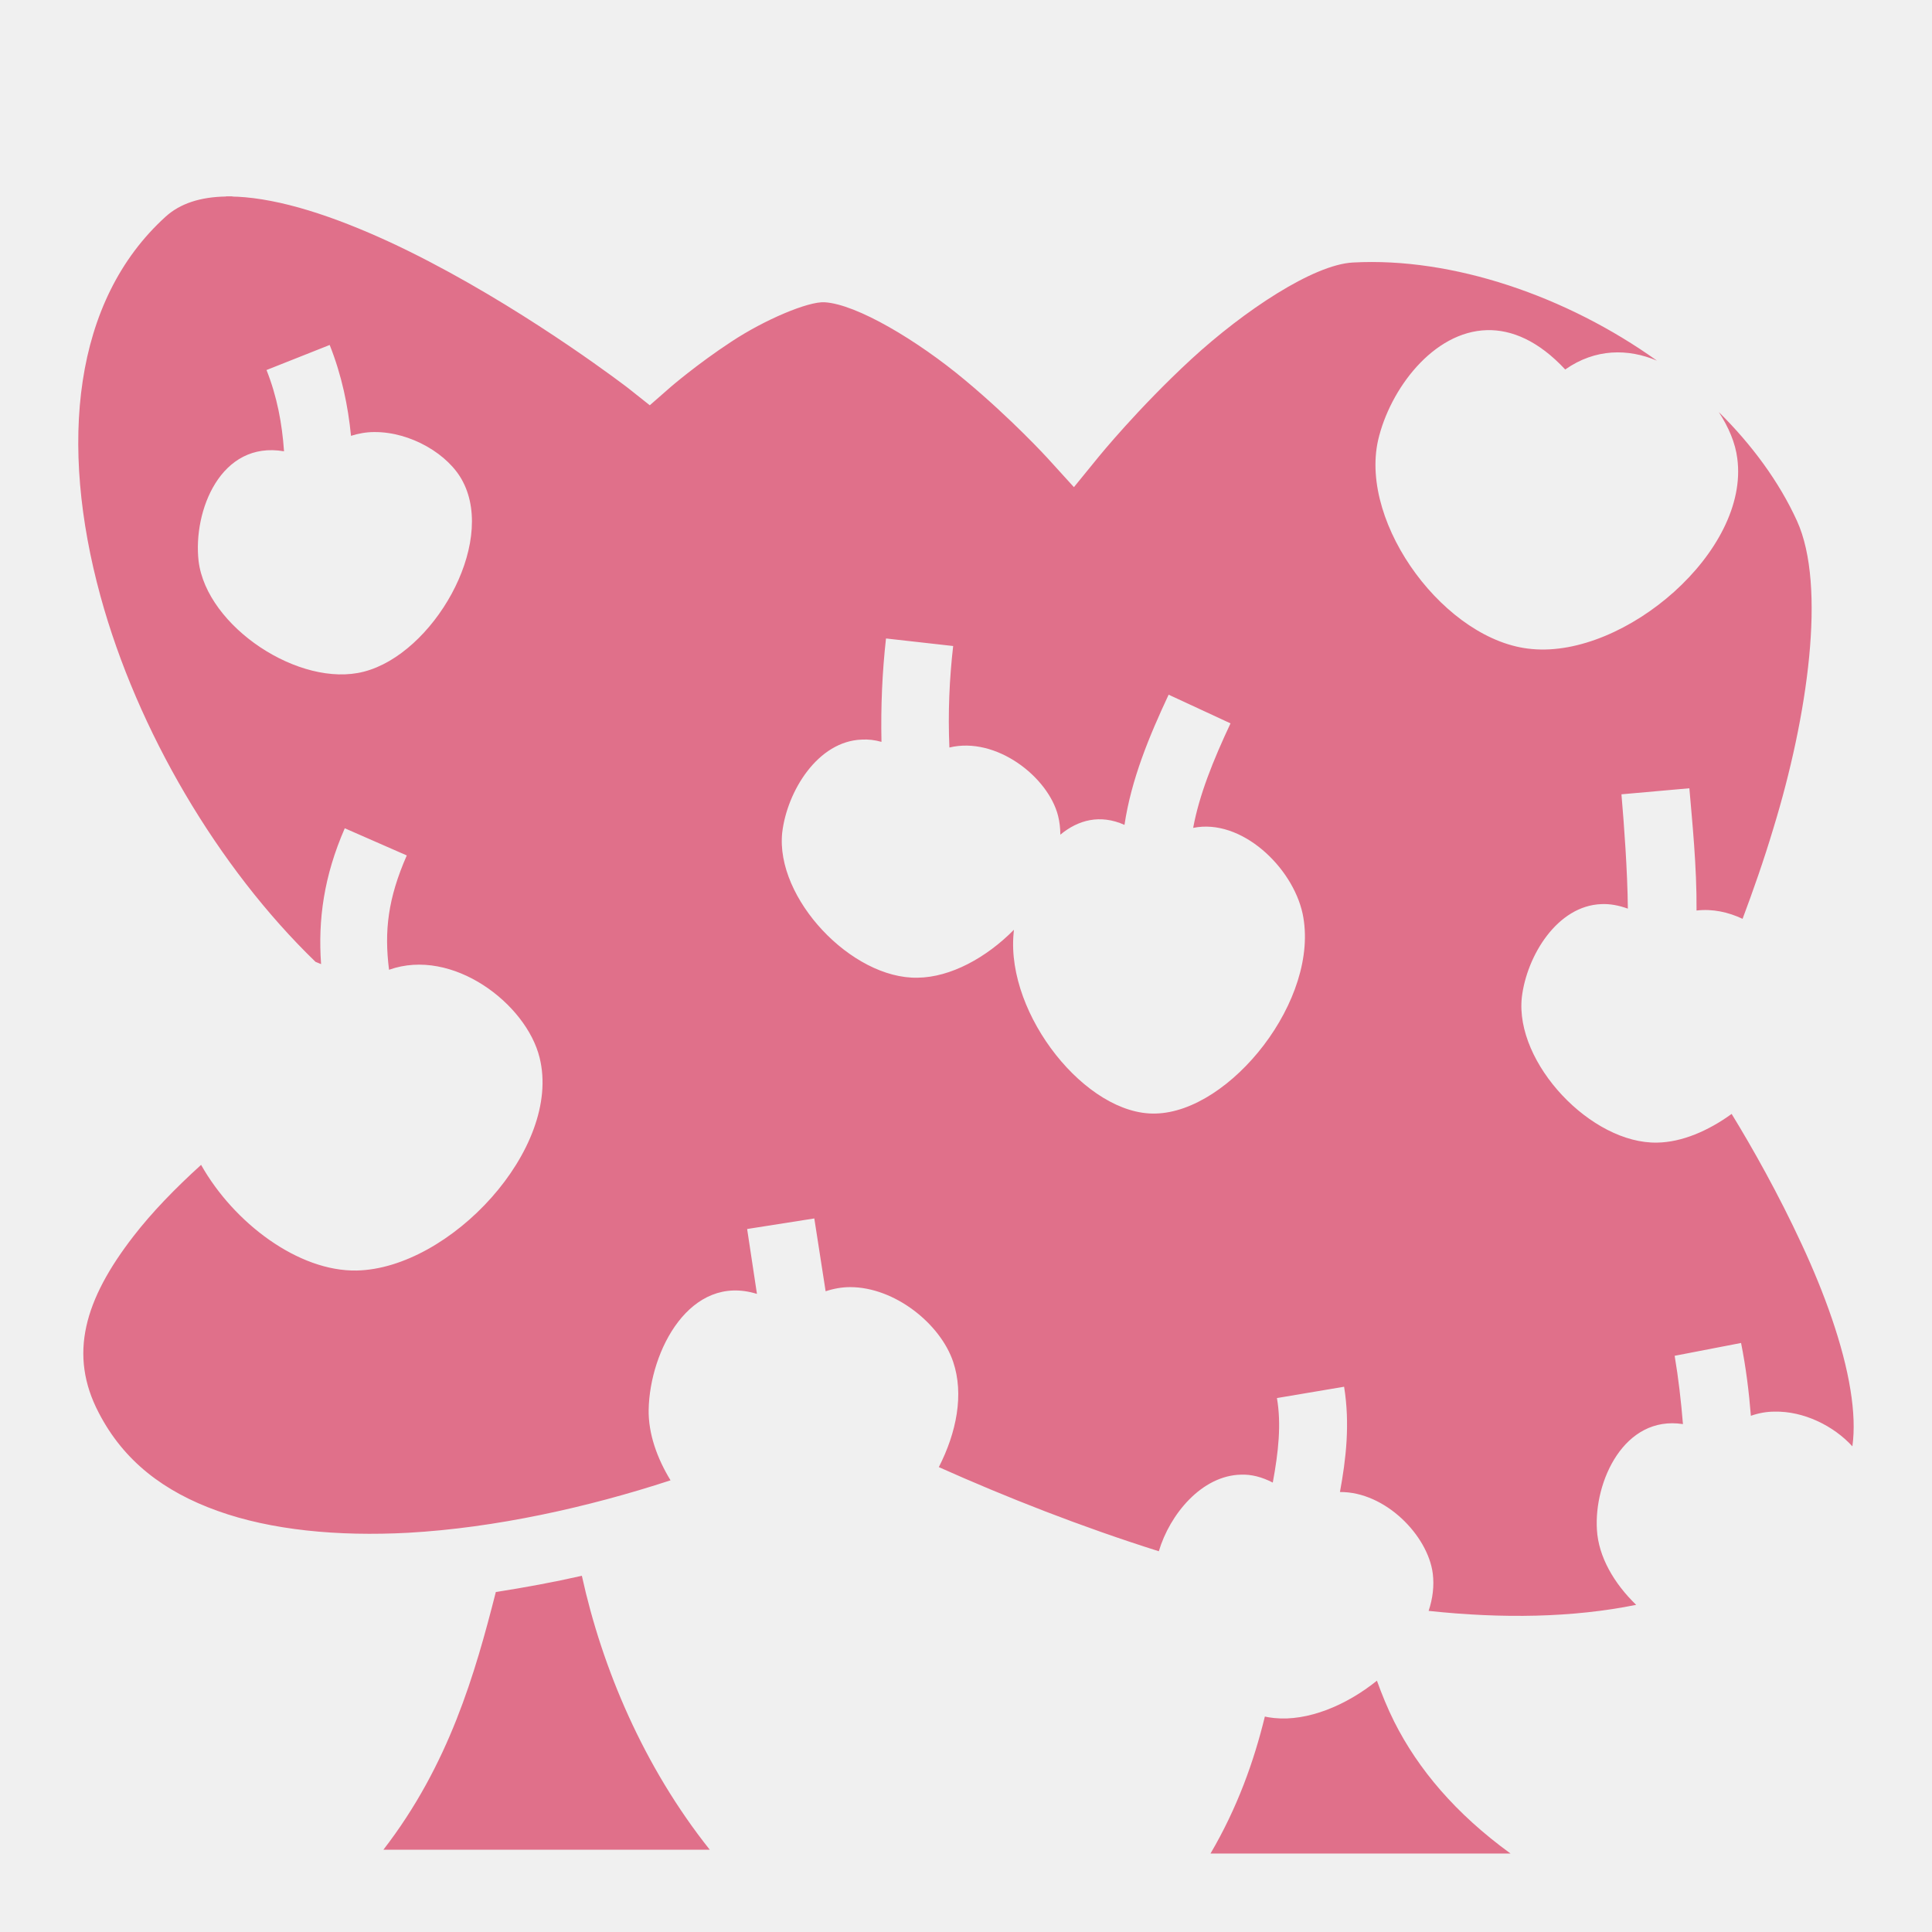
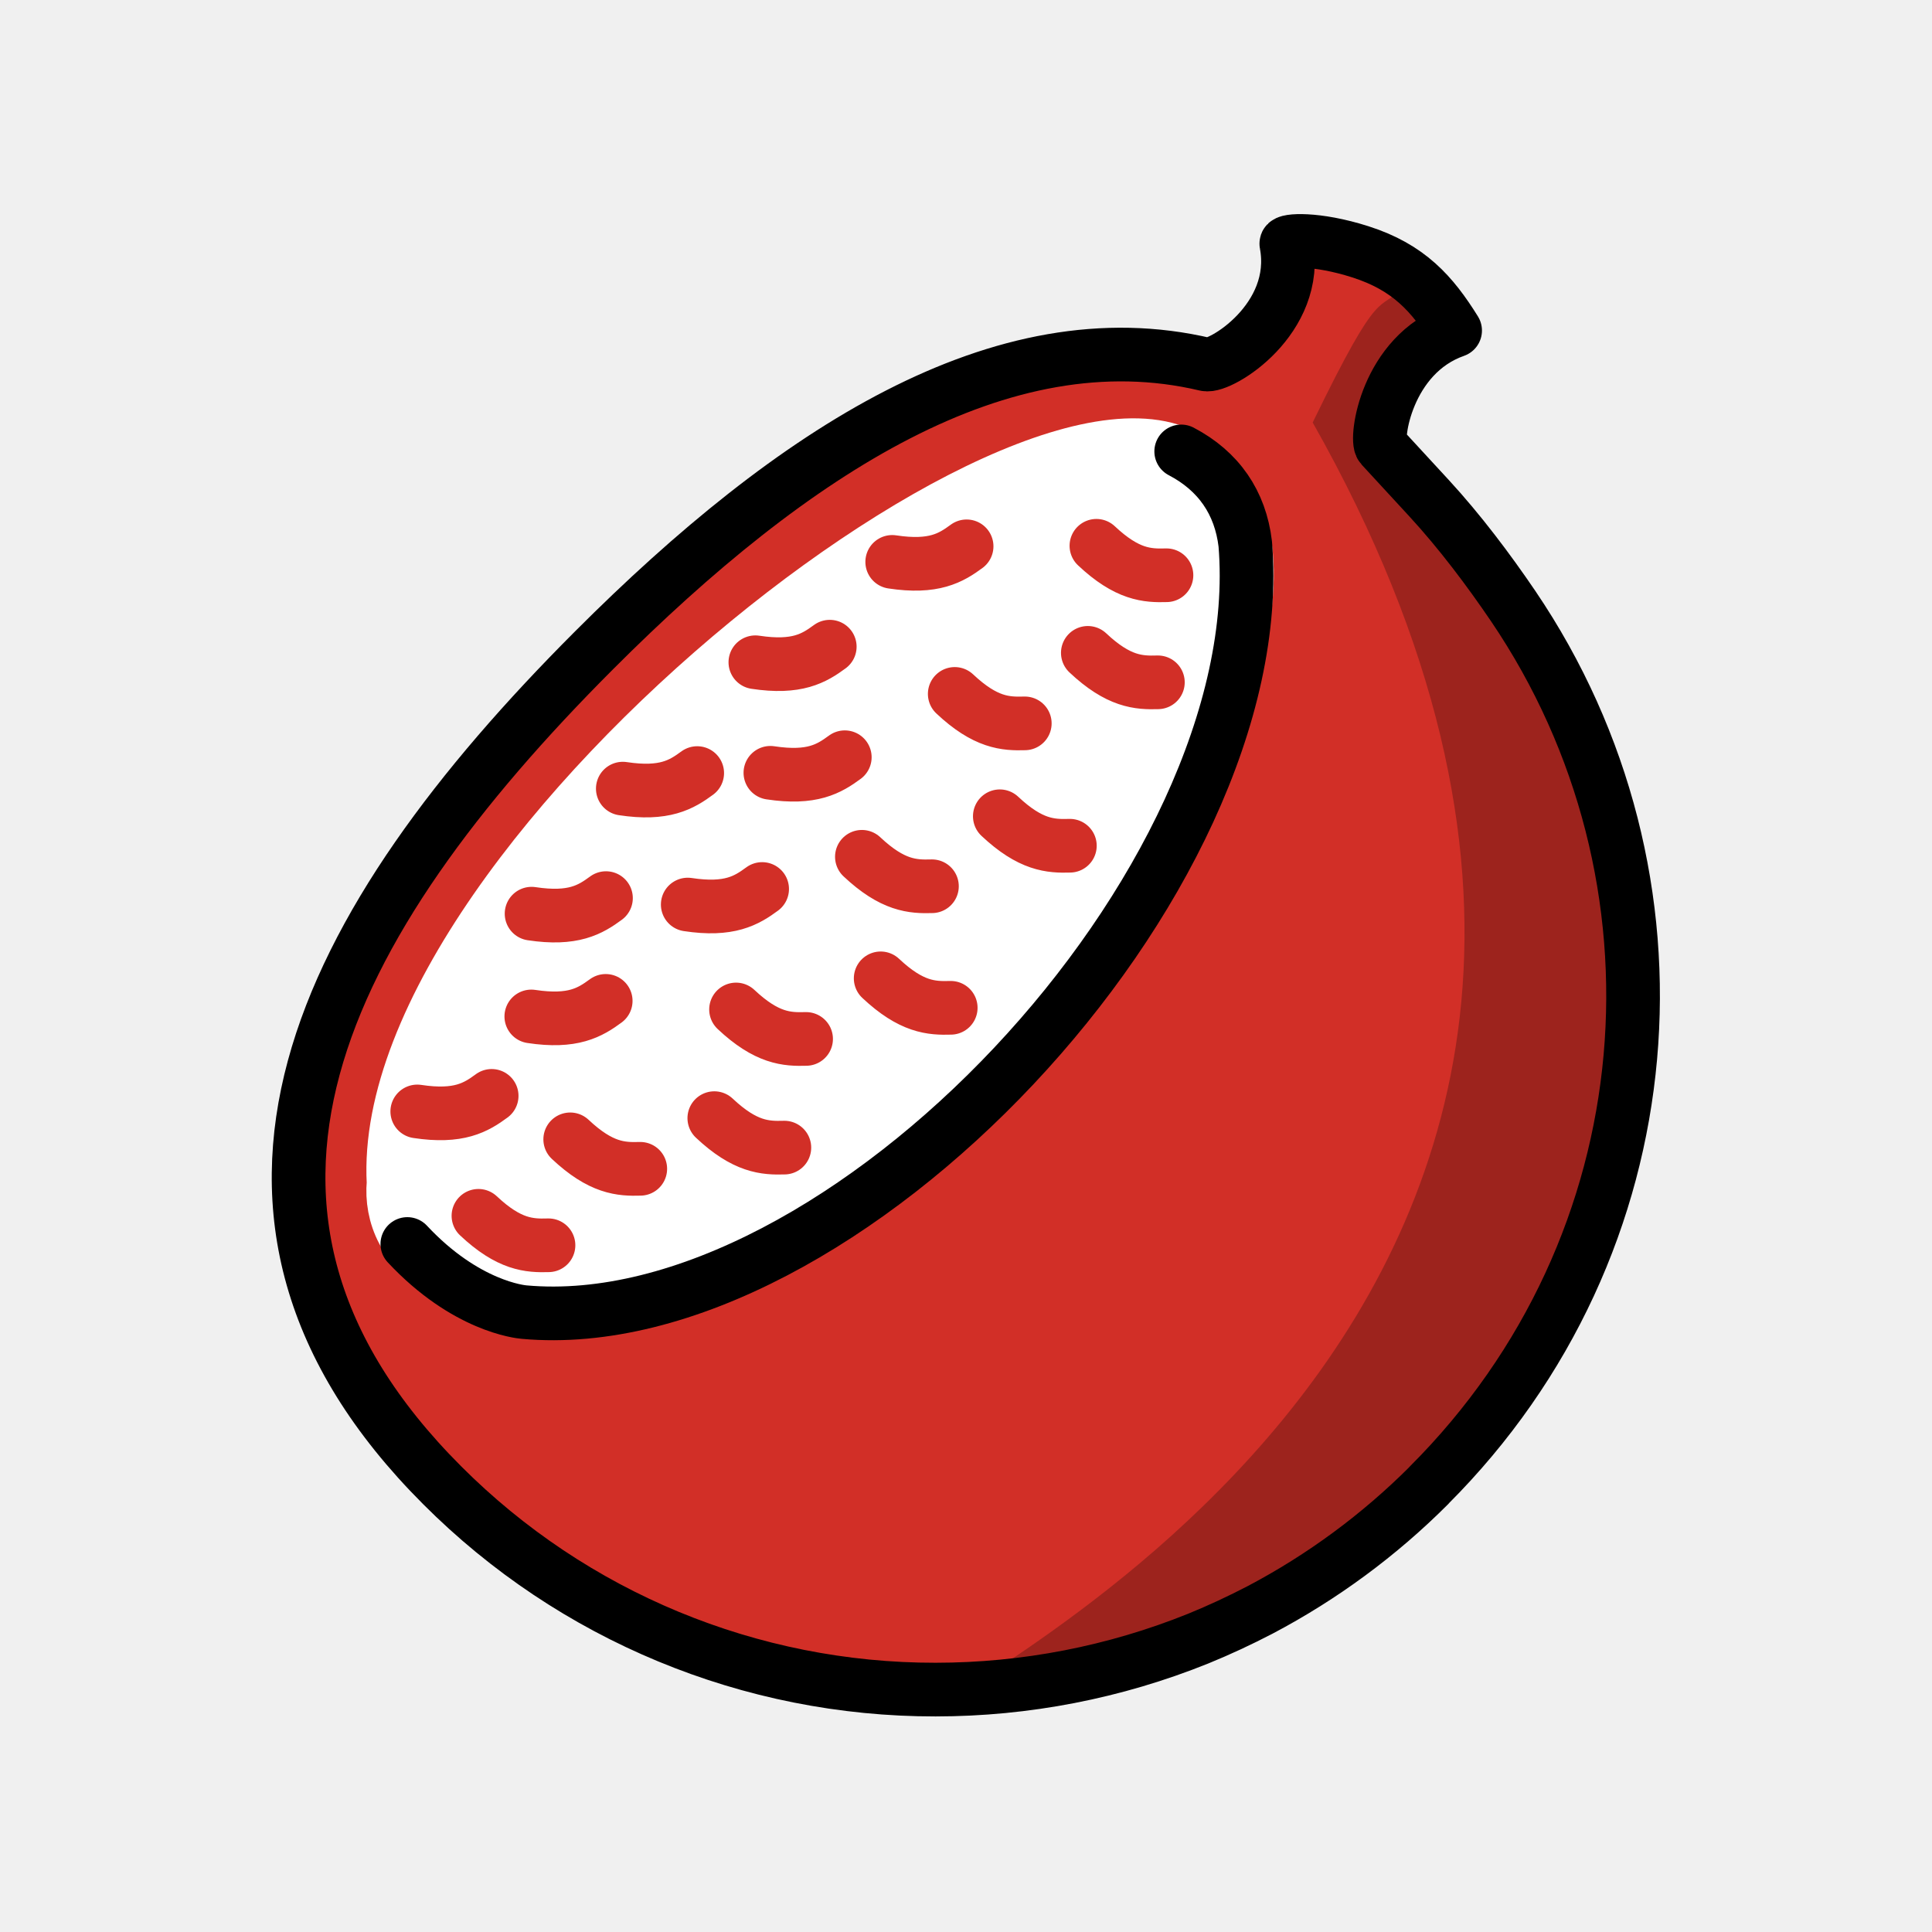
- <svg xmlns="http://www.w3.org/2000/svg" width="1em" height="1em" viewBox="0 0 512 512">
-   <path fill="#E0708A" d="M59.88 52.08c-6.83.11-12.17 1.87-15.99 5.34C19.35 79.67 15.6 117.7 26.63 158c9.74 35.6 31.13 71.9 56.99 96.9c.48.2.98.4 1.47.6c-.84-11.8.74-23.3 6.28-36l16.43 7.2c-5 11.4-6 20-4.7 30.3c16.8-6 36.4 9 39.9 23.3c6 24.1-23.8 55.9-48.48 56.4c-15.43.3-32.55-12.6-41.23-28c-6.94 6.3-13.04 12.6-17.91 18.9c-13.01 16.8-17.27 31.4-9.21 46.8c6.62 12.8 17.27 20.9 31.47 26c14.19 5.1 31.84 6.8 50.56 5.8c23-1.3 47.5-6.7 69.5-13.9c-3.6-5.9-5.9-12.4-5.8-18.7c.3-15.7 11-36.2 28.7-30.7l-2.6-17.2l17.8-2.8l3 19.3c2.1-.7 4.3-1.1 6.5-1.1c11.8 0 23.9 9.7 27.3 19.8c2.9 8.6.9 18.7-3.8 27.9c17.9 8 37.7 15.8 58.3 22.3c2.9-9.8 11.4-20.1 21.8-20.3q4.05-.15 8.4 2.1c1.5-8.1 2.3-15.5 1.1-22.4l17.8-3c1.6 9.9.5 19.2-1.1 27.9c12-.1 23.3 11.5 24.6 21.6c.4 3.3 0 6.6-1.1 9.9c19.6 2.1 38.2 1.8 55-1.6c-5.9-5.7-10-12.8-10.4-19.9c-.8-12.8 7.2-30.4 22.8-28c-.5-6.1-1.2-12.2-2.2-18.1l17.6-3.4c1.3 6.5 2.1 13 2.6 19.3c2-.7 4.1-1.1 6.2-1.1c7.8-.2 15.8 3.8 20.7 9.2c.6-4.3.4-9.3-.5-14.9c-1.9-11.9-6.9-25.7-12.9-38.6c-6.2-13.4-13.2-25.8-18.6-34.6c-6.2 4.5-13.2 7.5-19.7 7.6c-17.5.4-37.8-21.1-35.9-38.5c1.3-11 9.4-24.3 21.1-24.7c2.2-.1 4.5.3 7 1.2c-.1-10-1-22.2-1.7-30.3l18-1.6c.7 8.3 2 20.8 1.9 32.4c4.2-.5 8.4.4 12.2 2.2c2.7-7.2 5.6-15.4 8.2-24.1c9-29.4 14.1-64.1 6.2-81.4c-4.7-10.3-11.9-20.1-20.7-28.8c2.6 4 4.4 8.2 4.9 12.3c3.3 24.6-29.8 52.8-54.4 50.5c-22.7-1.9-45.8-32.9-40.8-55.3c3.1-13.5 14.6-28.87 28.9-29.21c6.5-.15 13.6 2.8 20.7 10.43c8-5.62 16.7-5.55 24.3-2.35c-23.9-17.08-54.1-27.46-80.6-26c-10.4.56-28.7 12.65-42.8 25.62C301.6 108.2 291.2 121 291.2 121l-6.6 8.1l-7-7.7s-9.4-10.3-21.9-20.7c-12.5-10.44-28.7-20.12-37.2-20.6c-4.3-.24-15.8 4.57-24.7 10.46c-9 5.9-16 11.94-16 11.94l-5.6 4.9l-5.8-4.6s-24.3-18.72-52.6-33.46c-14.08-7.36-29.2-13.63-41.97-16.08c-3.19-.62-6.16-.99-8.93-1.13c-.52 0-1.03 0-1.53-.1h-1.49zm27.49 39.34c3.22 8.1 4.87 16.18 5.65 24.08c1.9-.6 4-1 6.1-1c9.68-.1 19.88 5.9 23.58 13.2c8.7 16.8-8 45.6-26.28 50.3c-16.96 4.4-41.65-11.9-43.79-29.3c-1.52-13.3 5.84-32 22.64-29.1c-.51-7.4-1.85-14.5-4.64-21.54zM234.8 169.2l17.8 2c-1 8.7-1.4 17.7-1 26.9c12.4-3 26.2 7.8 28.8 18.1c.4 1.6.6 3.3.6 5c4.7-3.9 10.5-5.5 17-2.6c1.8-12.1 6.6-23.6 11.7-34.5l16.4 7.6c-4.6 9.8-8.3 19-9.9 27.7c12.7-2.6 26.3 10.3 29 22.7c4.8 22.7-19.2 52.6-39 53c-18.3.5-39.5-26.1-37.6-47.6c0-.4.1-.7.1-1.1c-7.3 7.4-16.8 12.6-25.5 12.7c-17.5.4-37.8-21.1-35.9-38.5c1.3-10.9 9.4-24.2 21.1-24.6c1.7-.1 3.4.1 5.2.6c-.2-9.3.2-18.5 1.2-27.4m-80.6 248.4c-7.5 1.7-15.1 3.1-22.8 4.3c-5.5 21.6-12.4 45.8-29.8 68.3h86.5c-17.5-22-28.5-48-33.9-72.6m210.7 27.8c-8.2 6.6-18.4 10.8-27.2 9.9c-.8-.1-1.7-.2-2.5-.4c-2.9 11.9-7.3 24.2-14.4 36.3h79.5c-14.6-10.6-24.5-22.4-30.8-34.9c-1.8-3.6-3.3-7.3-4.6-10.9" />
+ <svg xmlns="http://www.w3.org/2000/svg" width="1em" height="1em" viewBox="0 0 72 72">
+   <path fill="none" stroke="#000" stroke-linecap="round" stroke-linejoin="round" stroke-width="2" d="M33.25 20.94c1.554.236 2.192-.152 2.773-.58m-7.873 4.32c1.554.236 2.192-.152 2.773-.58m-7.713 5.29c1.554.236 2.192-.152 2.773-.58m2.727-.01c1.554.236 2.192-.152 2.773-.58M19.81 34.05c1.554.236 2.192-.152 2.773-.58m3.047.24c1.554.236 2.192-.152 2.773-.58M15.55 41.42c1.554.236 2.192-.152 2.773-.58m1.477-2.96c1.554.236 2.192-.152 2.773-.58M40.86 20.34c1.145 1.077 1.891 1.12 2.611 1.098M40.54 24.33c1.145 1.077 1.891 1.12 2.611 1.098m-7.571.432c1.145 1.077 1.891 1.12 2.611 1.098m-.931 3.462c1.145 1.077 1.891 1.12 2.611 1.098m-7.751.412c1.145 1.077 1.891 1.12 2.611 1.098M32.82 36.46c1.145 1.077 1.891 1.12 2.611 1.098m-8.001.062c1.145 1.077 1.891 1.12 2.611 1.098M26.62 41.67c1.145 1.077 1.891 1.12 2.611 1.098m-7.981-.308c1.145 1.077 1.891 1.12 2.611 1.098M17.83 45.31c1.145 1.077 1.891 1.12 2.611 1.098" />
+   <path fill="#d22f27" d="M53.04 55.43a26.1 26.1 0 0 1-6.296 4.644c-.753.392-1.527.753-2.312 1.073a26.2 26.2 0 0 1-9.784 1.899a25.93 25.93 0 0 1-18.39-7.616c-10.16-10.16-4.489-20.96 5.666-31.12c5.843-5.849 15.28-12.16 22.65-10.69c2.565.511 1.553-5.314 6.422-3.788c4.996 1.566.148 4.589.79 6.896c.336 1.206-.01.756 1.255 1.913c1.374 1.256 2.25 2.477 3.169 3.829c6.852 10.11 5.8 24-3.169 32.95z" />
+   <path fill="#fff" stroke="#fff" stroke-linecap="round" stroke-linejoin="round" stroke-miterlimit="10" stroke-width="2" d="M24.63 46.88c-7.894 2.624-10.18-.423-9.963-2.803c-.675-12.27 25.7-32.68 30.43-26.27c3.626 2.767-.208 13.82-8.298 21.91c-3.995 3.272-8.052 5.376-12.17 7.16z" />
+   <path d="M54.03 55.89c-5.078 5.078-11.73 7.616-18.39 7.616c-2.645-.003 32.21-14.29 13.28-47.76c2.573-5.308 2.418-4.034 3.388-5.059c.99-1.046.86 1.118.67 1.446c-.684 1.18-1.388 5.042-.912 5.427c13.72 11.1 10.3 30 1.967 38.33z" opacity=".25" />
+   <path fill="none" d="M-3.442 26.9v1.087c0 .03-.021.07 0 .09s.064-.013.09 0c.039.02.053.072.091.091c.027.014.06 0 .09 0h.091c.03 0 .07-.021.09 0s-.02.07 0 .09s.064-.013.091 0c.039.02.053.072.091.091c.125.063.081-.11.181.09c.014.028-.013.064 0 .091c.02.039.072.053.09.091c.014.027-.02.07 0 .09s.07-.02.091 0c.043.043-.042.139 0 .182c.022.021.07-.022.09 0c.122.12-.15.09.091.09" />
+   <path fill="none" stroke="#d22f27" stroke-linecap="round" stroke-linejoin="round" stroke-width="2" d="M33.25 20.94c1.554.236 2.192-.152 2.773-.58m-7.873 4.32c1.554.236 2.192-.152 2.773-.58m-7.713 5.29c1.554.236 2.192-.152 2.773-.58m2.727-.01c1.554.236 2.192-.152 2.773-.58M19.81 34.05c1.554.236 2.192-.152 2.773-.58m3.047.24c1.554.236 2.192-.152 2.773-.58M15.55 41.42c1.554.236 2.192-.152 2.773-.58m1.477-2.96c1.554.236 2.192-.152 2.773-.58M40.86 20.34c1.145 1.077 1.891 1.12 2.611 1.098M40.54 24.33c1.145 1.077 1.891 1.12 2.611 1.098m-7.571.432c1.145 1.077 1.891 1.12 2.611 1.098m-.931 3.462c1.145 1.077 1.891 1.12 2.611 1.098m-7.751.412c1.145 1.077 1.891 1.12 2.611 1.098M32.82 36.46c1.145 1.077 1.891 1.12 2.611 1.098m-8.001.062c1.145 1.077 1.891 1.12 2.611 1.098M26.62 41.67c1.145 1.077 1.891 1.12 2.611 1.098m-7.981-.308c1.145 1.077 1.891 1.12 2.611 1.098M17.83 45.31c1.145 1.077 1.891 1.12 2.611 1.098" />
+   <g fill="none" stroke="#000" stroke-linecap="round" stroke-width="2">
+     <path d="M15.18 46.36c2.177 2.331 4.22 2.526 4.347 2.538c11.82 1.074 27.92-16.01 26.88-28.63c-.184-1.538-.99-2.714-2.387-3.445" />
+     <path stroke-linejoin="round" stroke-miterlimit="10" d="M53.26 55.35a26.1 26.1 0 0 1-6.296 4.644c-.753.392-1.527.753-2.312 1.073a26.2 26.2 0 0 1-9.784 1.899a25.93 25.93 0 0 1-18.39-7.616c-10.16-10.16-4.489-20.96 5.666-31.12c7.42-7.428 15.19-12.45 22.79-10.65c.538.127 3.531-1.687 3.003-4.498c-.025-.131 1.098-.228 2.761.303c1.805.576 2.682 1.57 3.53 2.933c-2.569.903-2.981 4.066-2.748 4.32l1.776 1.927c1.147 1.245 2.219 2.672 3.137 4.024c6.853 10.11 5.831 23.8-3.137 32.76z" />
+   </g>
</svg>
